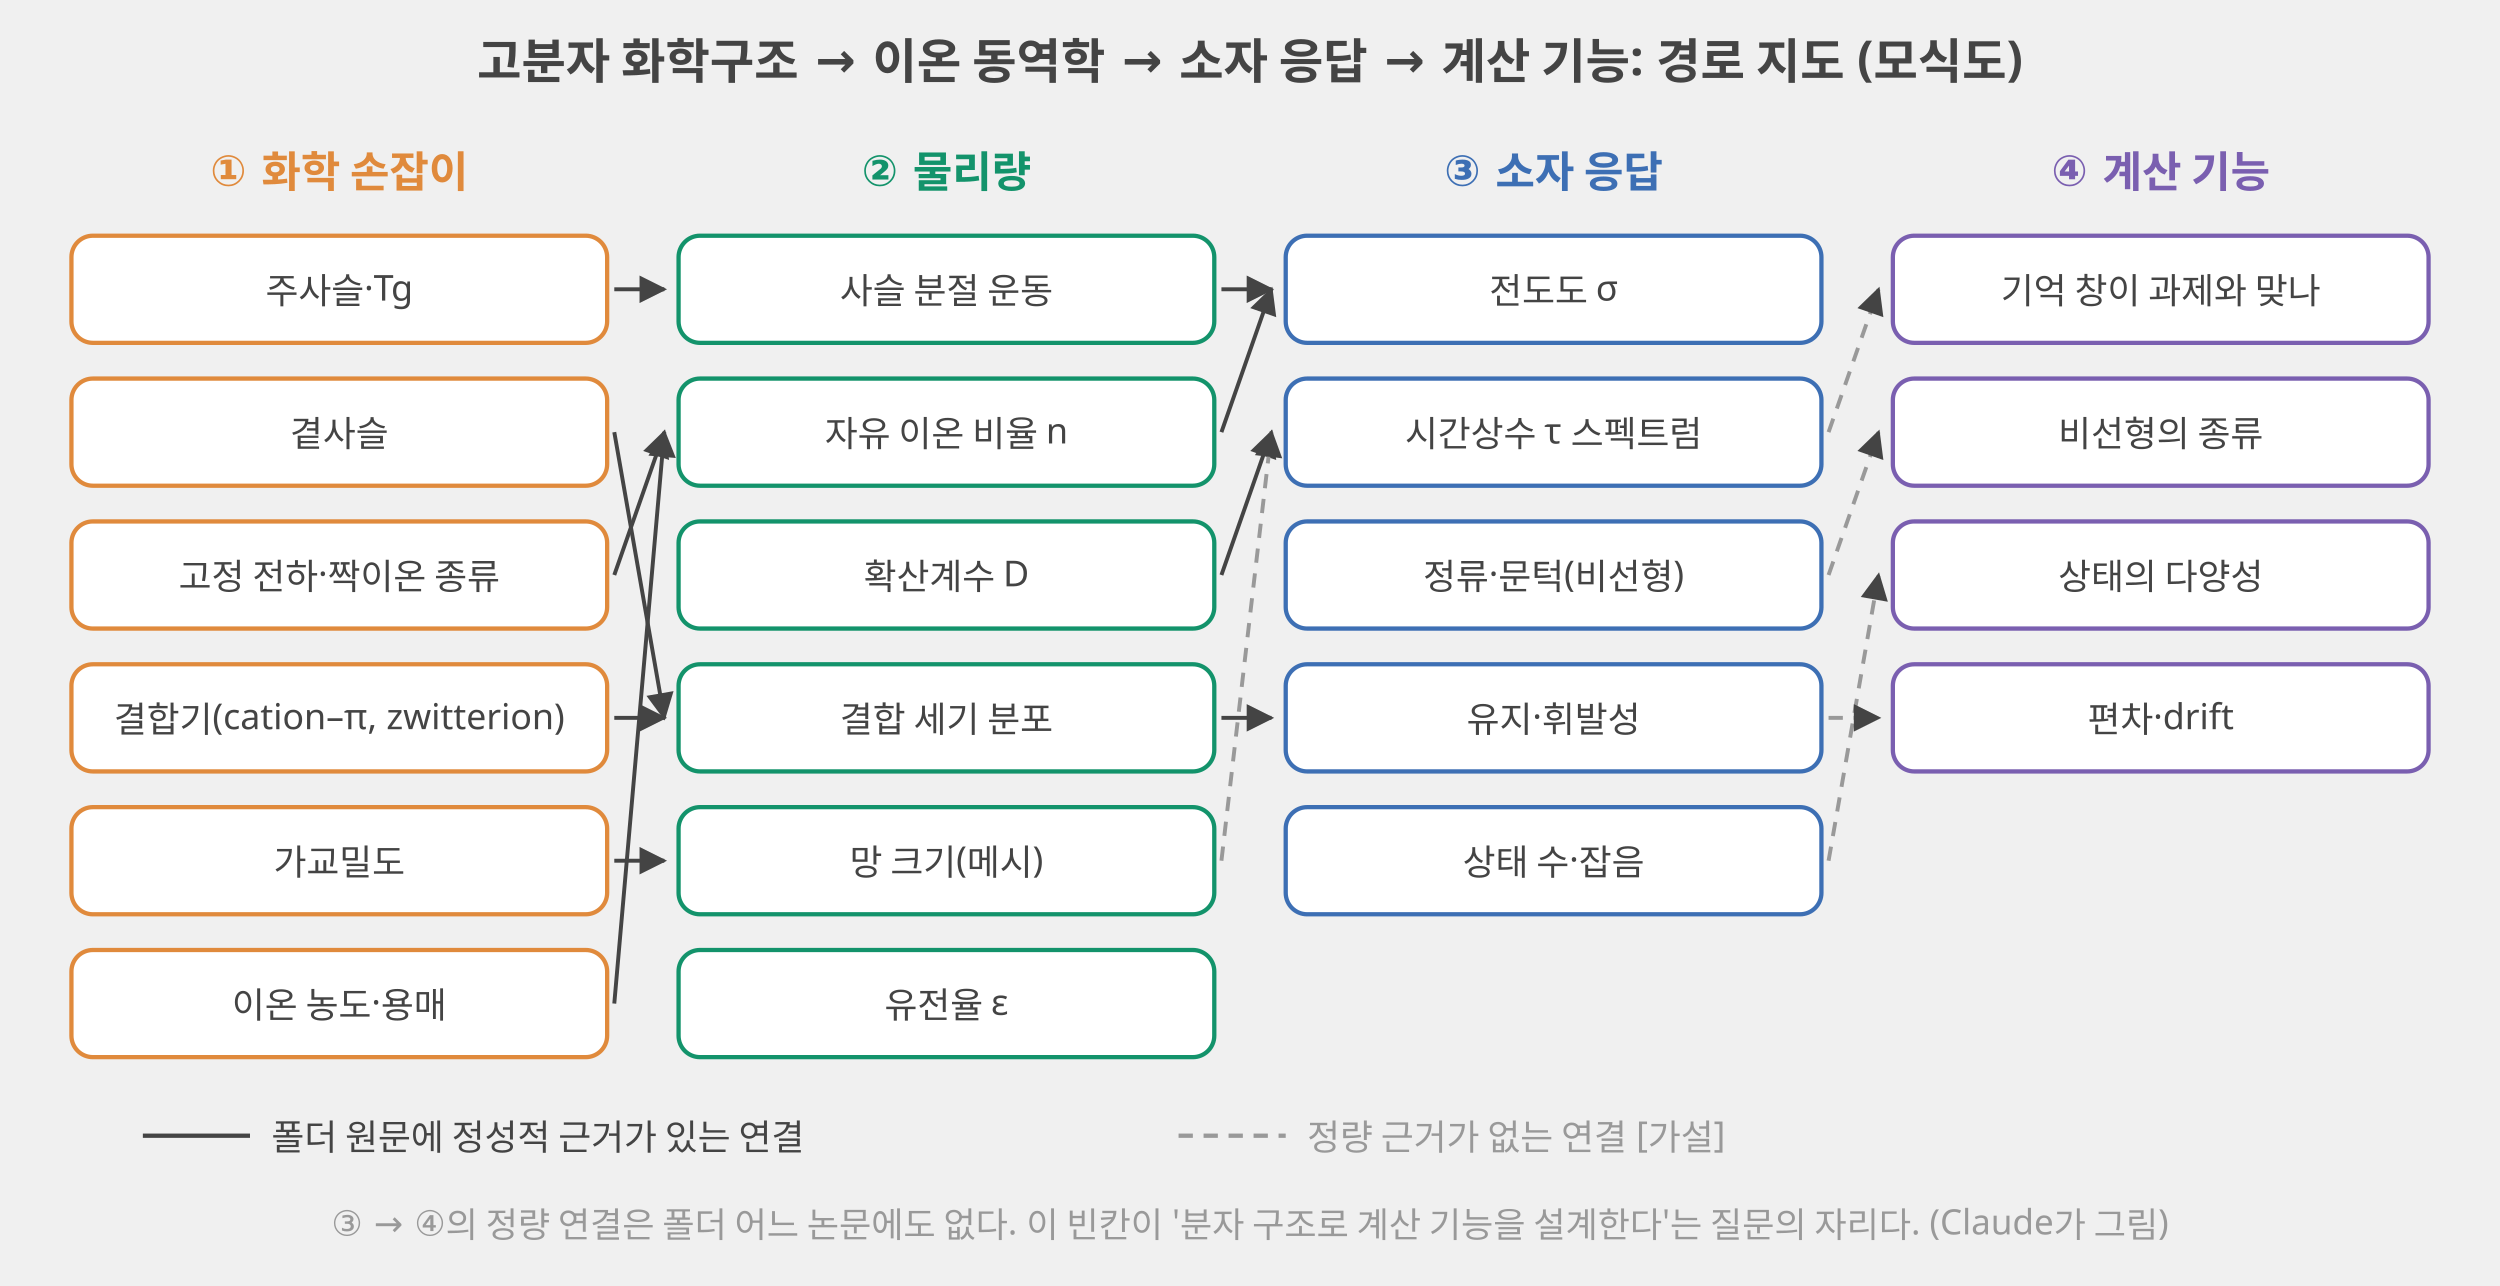
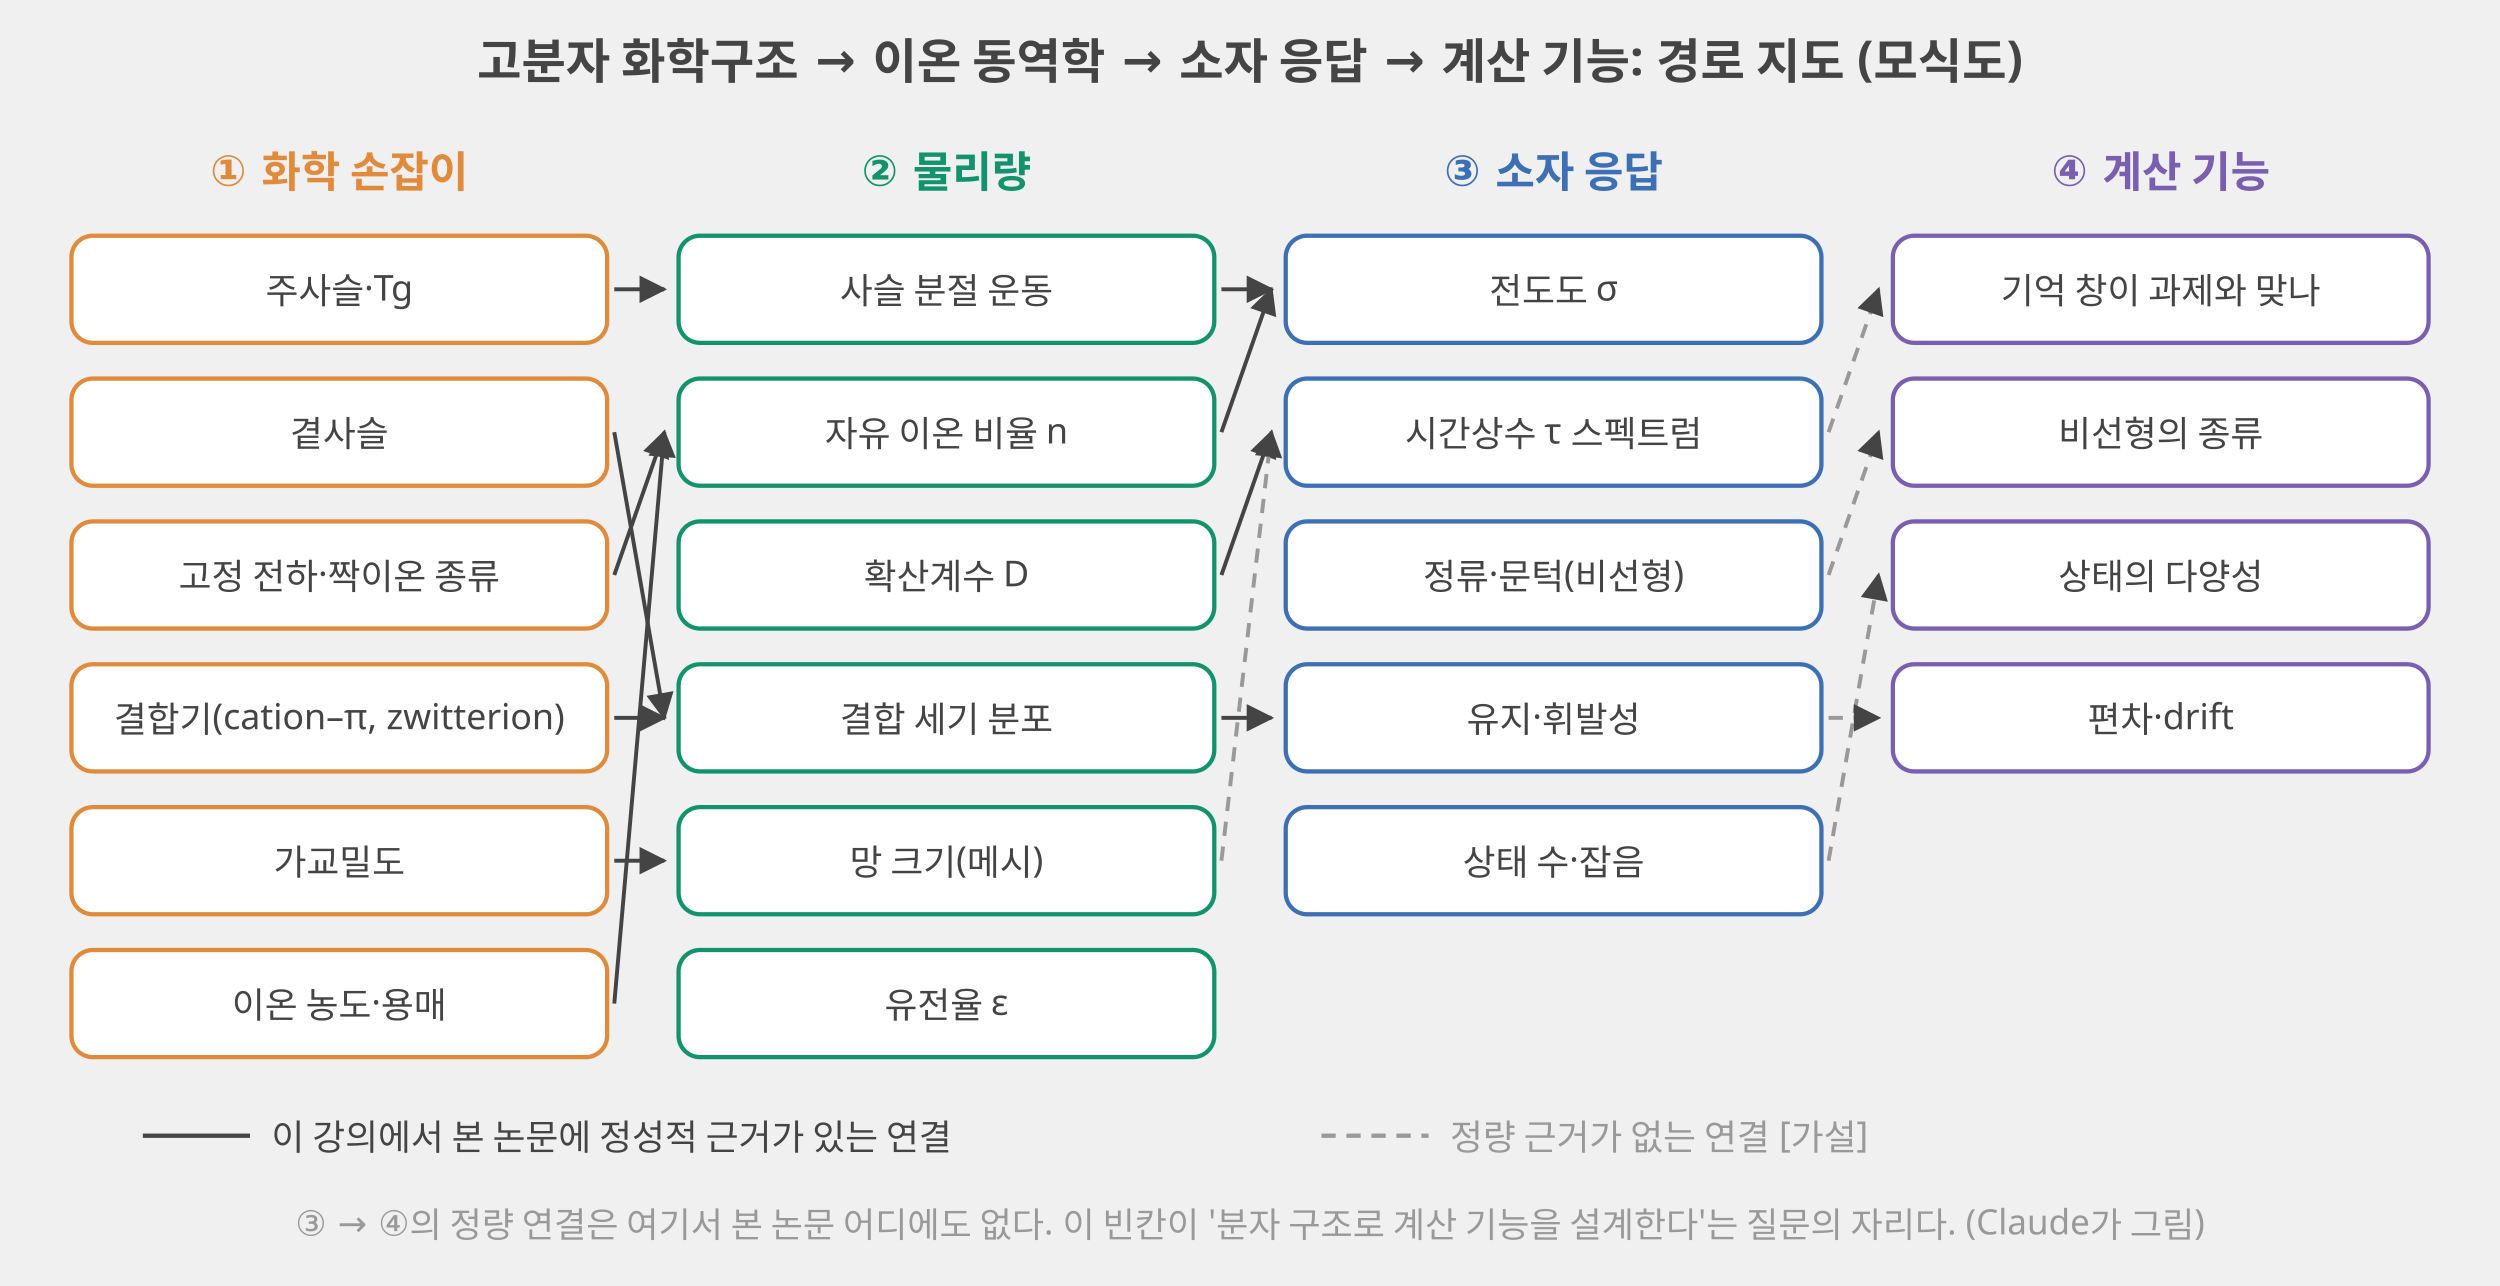
<svg xmlns="http://www.w3.org/2000/svg" viewBox="0 0 700 360" width="100%" font-family="Noto Sans KR, Malgun Gothic, sans-serif" font-size="13" fill="#444">
  <defs>
    <marker id="arr" viewBox="0 0 10 10" refX="9" refY="5" markerWidth="7" markerHeight="7" orient="auto-start-reverse">
      <path d="M0,0 L10,5 L0,10 z" fill="#444" />
    </marker>
  </defs>
  <text x="350.0" y="22.0" font-size="13.5" fill="#444" text-anchor="middle" font-weight="bold">고분자 화학구조 → 이온 동역학 → 소자 응답 → 계산 기능: 경로 지도 (모식도)</text>
  <text x="95.0" y="52.0" font-size="12" fill="#e08a3c" text-anchor="middle" font-weight="bold">① 화학 손잡이</text>
  <rect x="20.0" y="66.0" width="150.0" height="30.0" rx="6" fill="#fff" stroke="#e08a3c" stroke-width="1.2" />
  <text x="95.0" y="85.0" font-size="10" fill="#444" text-anchor="middle" font-weight="normal">주사슬·Tg</text>
  <rect x="20.0" y="106.0" width="150.0" height="30.0" rx="6" fill="#fff" stroke="#e08a3c" stroke-width="1.2" />
  <text x="95.0" y="125.0" font-size="10" fill="#444" text-anchor="middle" font-weight="normal">곁사슬</text>
  <rect x="20.0" y="146.0" width="150.0" height="30.0" rx="6" fill="#fff" stroke="#e08a3c" stroke-width="1.2" />
  <text x="95.0" y="165.0" font-size="10" fill="#444" text-anchor="middle" font-weight="normal">고정 전하·짝이온 종류</text>
  <rect x="20.0" y="186.0" width="150.0" height="30.0" rx="6" fill="#fff" stroke="#e08a3c" stroke-width="1.2" />
  <text x="95.0" y="205.0" font-size="10" fill="#444" text-anchor="middle" font-weight="normal">결합기(cation–π, zwitterion)</text>
  <rect x="20.0" y="226.0" width="150.0" height="30.0" rx="6" fill="#fff" stroke="#e08a3c" stroke-width="1.2" />
  <text x="95.0" y="245.0" font-size="10" fill="#444" text-anchor="middle" font-weight="normal">가교밀도</text>
  <rect x="20.0" y="266.0" width="150.0" height="30.0" rx="6" fill="#fff" stroke="#e08a3c" stroke-width="1.2" />
  <text x="95.0" y="285.0" font-size="10" fill="#444" text-anchor="middle" font-weight="normal">이온 농도·용매</text>
  <text x="265.0" y="52.0" font-size="12" fill="#13936b" text-anchor="middle" font-weight="bold">② 물리량</text>
  <rect x="190.0" y="66.0" width="150.0" height="30.0" rx="6" fill="#fff" stroke="#13936b" stroke-width="1.2" />
  <text x="265.0" y="85.0" font-size="10" fill="#444" text-anchor="middle" font-weight="normal">사슬 분절 운동</text>
  <rect x="190.0" y="106.0" width="150.0" height="30.0" rx="6" fill="#fff" stroke="#13936b" stroke-width="1.2" />
  <text x="265.0" y="125.0" font-size="10" fill="#444" text-anchor="middle" font-weight="normal">자유 이온 비율 n</text>
  <rect x="190.0" y="146.0" width="150.0" height="30.0" rx="6" fill="#fff" stroke="#13936b" stroke-width="1.2" />
  <text x="265.0" y="165.0" font-size="10" fill="#444" text-anchor="middle" font-weight="normal">확산계수 D</text>
  <rect x="190.0" y="186.0" width="150.0" height="30.0" rx="6" fill="#fff" stroke="#13936b" stroke-width="1.2" />
  <text x="265.0" y="205.0" font-size="10" fill="#444" text-anchor="middle" font-weight="normal">결합 세기 분포</text>
  <rect x="190.0" y="226.0" width="150.0" height="30.0" rx="6" fill="#fff" stroke="#13936b" stroke-width="1.2" />
  <text x="265.0" y="245.0" font-size="10" fill="#444" text-anchor="middle" font-weight="normal">망 크기(메시)</text>
  <rect x="190.0" y="266.0" width="150.0" height="30.0" rx="6" fill="#fff" stroke="#13936b" stroke-width="1.2" />
  <text x="265.0" y="285.0" font-size="10" fill="#444" text-anchor="middle" font-weight="normal">유전율 ε</text>
  <text x="435.0" y="52.0" font-size="12" fill="#3d6fb4" text-anchor="middle" font-weight="bold">③ 소자 응답</text>
  <rect x="360.0" y="66.0" width="150.0" height="30.0" rx="6" fill="#fff" stroke="#3d6fb4" stroke-width="1.2" />
  <text x="435.0" y="85.0" font-size="10" fill="#444" text-anchor="middle" font-weight="normal">전도도 σ</text>
  <rect x="360.0" y="106.0" width="150.0" height="30.0" rx="6" fill="#fff" stroke="#3d6fb4" stroke-width="1.2" />
  <text x="435.0" y="125.0" font-size="10" fill="#444" text-anchor="middle" font-weight="normal">시간상수 τ 스펙트럼</text>
  <rect x="360.0" y="146.0" width="150.0" height="30.0" rx="6" fill="#fff" stroke="#3d6fb4" stroke-width="1.2" />
  <text x="435.0" y="165.0" font-size="10" fill="#444" text-anchor="middle" font-weight="normal">정류·문턱(비선형)</text>
  <rect x="360.0" y="186.0" width="150.0" height="30.0" rx="6" fill="#fff" stroke="#3d6fb4" stroke-width="1.2" />
  <text x="435.0" y="205.0" font-size="10" fill="#444" text-anchor="middle" font-weight="normal">유지·휘발성</text>
  <rect x="360.0" y="226.0" width="150.0" height="30.0" rx="6" fill="#fff" stroke="#3d6fb4" stroke-width="1.2" />
  <text x="435.0" y="245.0" font-size="10" fill="#444" text-anchor="middle" font-weight="normal">상태 수·잡음</text>
  <text x="605.0" y="52.0" font-size="12" fill="#7a5fb0" text-anchor="middle" font-weight="bold">④ 계산 기능</text>
  <rect x="530.0" y="66.0" width="150.0" height="30.0" rx="6" fill="#fff" stroke="#7a5fb0" stroke-width="1.2" />
  <text x="605.0" y="85.0" font-size="10" fill="#444" text-anchor="middle" font-weight="normal">기억 창이 과제와 맞나</text>
  <rect x="530.0" y="106.0" width="150.0" height="30.0" rx="6" fill="#fff" stroke="#7a5fb0" stroke-width="1.2" />
  <text x="605.0" y="125.0" font-size="10" fill="#444" text-anchor="middle" font-weight="normal">비선형의 종류</text>
  <rect x="530.0" y="146.0" width="150.0" height="30.0" rx="6" fill="#fff" stroke="#7a5fb0" stroke-width="1.2" />
  <text x="605.0" y="165.0" font-size="10" fill="#444" text-anchor="middle" font-weight="normal">상태의 다양성</text>
  <rect x="530.0" y="186.0" width="150.0" height="30.0" rx="6" fill="#fff" stroke="#7a5fb0" stroke-width="1.2" />
  <text x="605.0" y="205.0" font-size="10" fill="#444" text-anchor="middle" font-weight="normal">편차·drift</text>
  <line x1="172.0" y1="81.0" x2="186.0" y2="81.0" stroke="#444" stroke-width="1.1" marker-end="url(#arr)" />
  <line x1="172.0" y1="121.0" x2="186.0" y2="201.0" stroke="#444" stroke-width="1.1" marker-end="url(#arr)" />
  <line x1="172.0" y1="161.0" x2="186.0" y2="121.0" stroke="#444" stroke-width="1.1" marker-end="url(#arr)" />
  <line x1="172.0" y1="201.0" x2="186.0" y2="201.0" stroke="#444" stroke-width="1.1" marker-end="url(#arr)" />
  <line x1="172.0" y1="241.0" x2="186.0" y2="241.0" stroke="#444" stroke-width="1.1" marker-end="url(#arr)" />
  <line x1="172.0" y1="281.0" x2="186.0" y2="121.0" stroke="#444" stroke-width="1.1" marker-end="url(#arr)" />
  <line x1="342.0" y1="81.0" x2="356.0" y2="81.0" stroke="#444" stroke-width="1.1" marker-end="url(#arr)" />
  <line x1="342.0" y1="121.0" x2="356.0" y2="81.0" stroke="#444" stroke-width="1.1" marker-end="url(#arr)" />
  <line x1="342.0" y1="161.0" x2="356.0" y2="121.0" stroke="#444" stroke-width="1.1" marker-end="url(#arr)" />
  <line x1="342.0" y1="201.0" x2="356.0" y2="201.0" stroke="#444" stroke-width="1.1" marker-end="url(#arr)" />
  <line x1="342.0" y1="241.0" x2="356.0" y2="121.0" stroke="#999" stroke-width="1.1" stroke-dasharray="4 3" marker-end="url(#arr)" />
  <line x1="512.0" y1="121.0" x2="526.0" y2="81.0" stroke="#999" stroke-width="1.1" stroke-dasharray="4 3" marker-end="url(#arr)" />
  <line x1="512.0" y1="161.0" x2="526.0" y2="121.0" stroke="#999" stroke-width="1.1" stroke-dasharray="4 3" marker-end="url(#arr)" />
  <line x1="512.0" y1="241.0" x2="526.0" y2="161.0" stroke="#999" stroke-width="1.1" stroke-dasharray="4 3" marker-end="url(#arr)" />
  <line x1="512.0" y1="201.0" x2="526.0" y2="201.0" stroke="#999" stroke-width="1.1" stroke-dasharray="4 3" marker-end="url(#arr)" />
  <line x1="40.0" y1="318.0" x2="70.0" y2="318.0" stroke="#444" stroke-width="1.2" />
-   <text x="76.0" y="322.0" font-size="10" fill="#444" text-anchor="start" font-weight="normal">폴더 원문에 정성적 근거가 있는 연결</text>
-   <line x1="330.0" y1="318.0" x2="360.0" y2="318.0" stroke="#999" stroke-width="1.2" stroke-dasharray="4 3" />
-   <text x="366.0" y="322.0" font-size="10" fill="#999" text-anchor="start" font-weight="normal">정량 근거가 없는 연결 [가설]</text>
-   <text x="350.0" y="346.0" font-size="9.8" fill="#999" text-anchor="middle" font-weight="normal">③ → ④의 정량 연결은 폴더 어느 논문에도 없다. 이 빈칸이 '분자 구조로 계산 기능을 설계한다'는 질문의 자리다. (Claude가 그림)</text>
+   <text x="76.0" y="322.0" font-size="10" fill="#444" text-anchor="start" font-weight="normal">이 강의에서 본 논문에 정성적 근거가 있는 연결</text>
+   <line x1="370.0" y1="318.0" x2="400.0" y2="318.0" stroke="#999" stroke-width="1.2" stroke-dasharray="4 3" />
+   <text x="406.0" y="322.0" font-size="10" fill="#999" text-anchor="start" font-weight="normal">정량 근거가 없는 연결 [가설]</text>
+   <text x="350.0" y="346.0" font-size="9.8" fill="#999" text-anchor="middle" font-weight="normal">③ → ④의 정량 연결은 여기서 본 논문 어디에도 없다. 이 빈칸이 '분자 구조로 계산 기능을 설계한다'는 질문의 자리다. (Claude가 그림)</text>
</svg>
